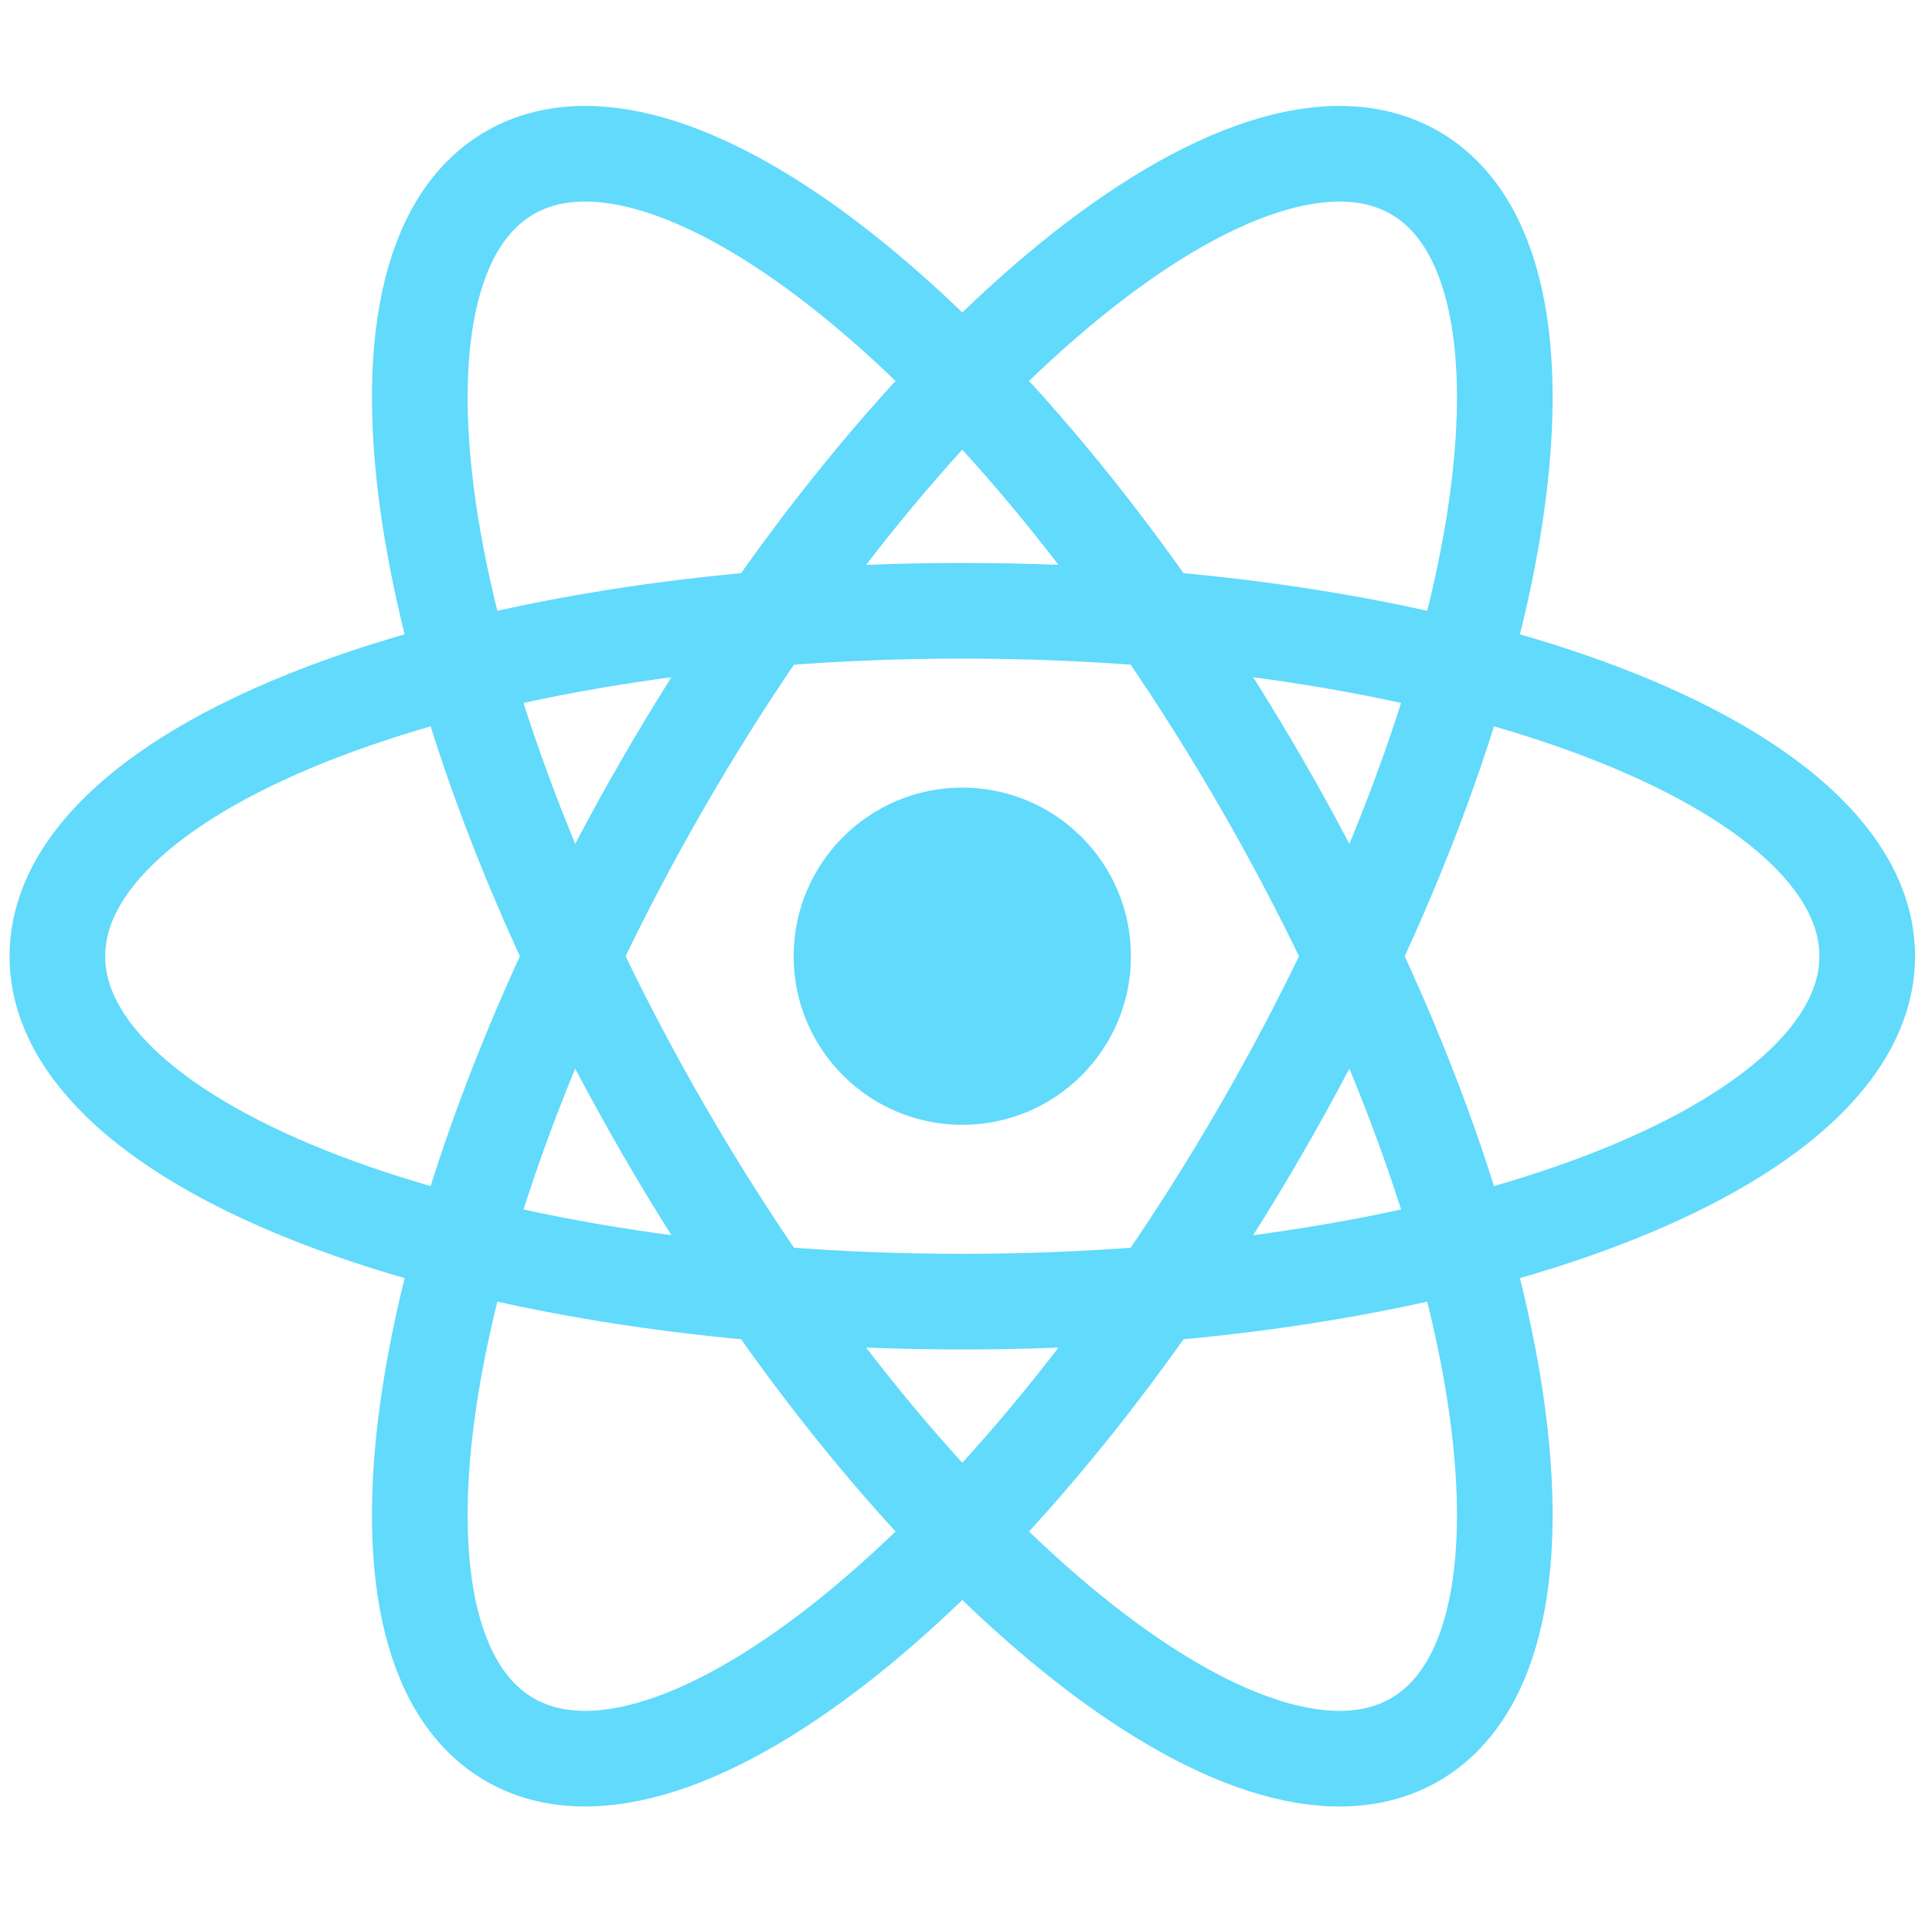
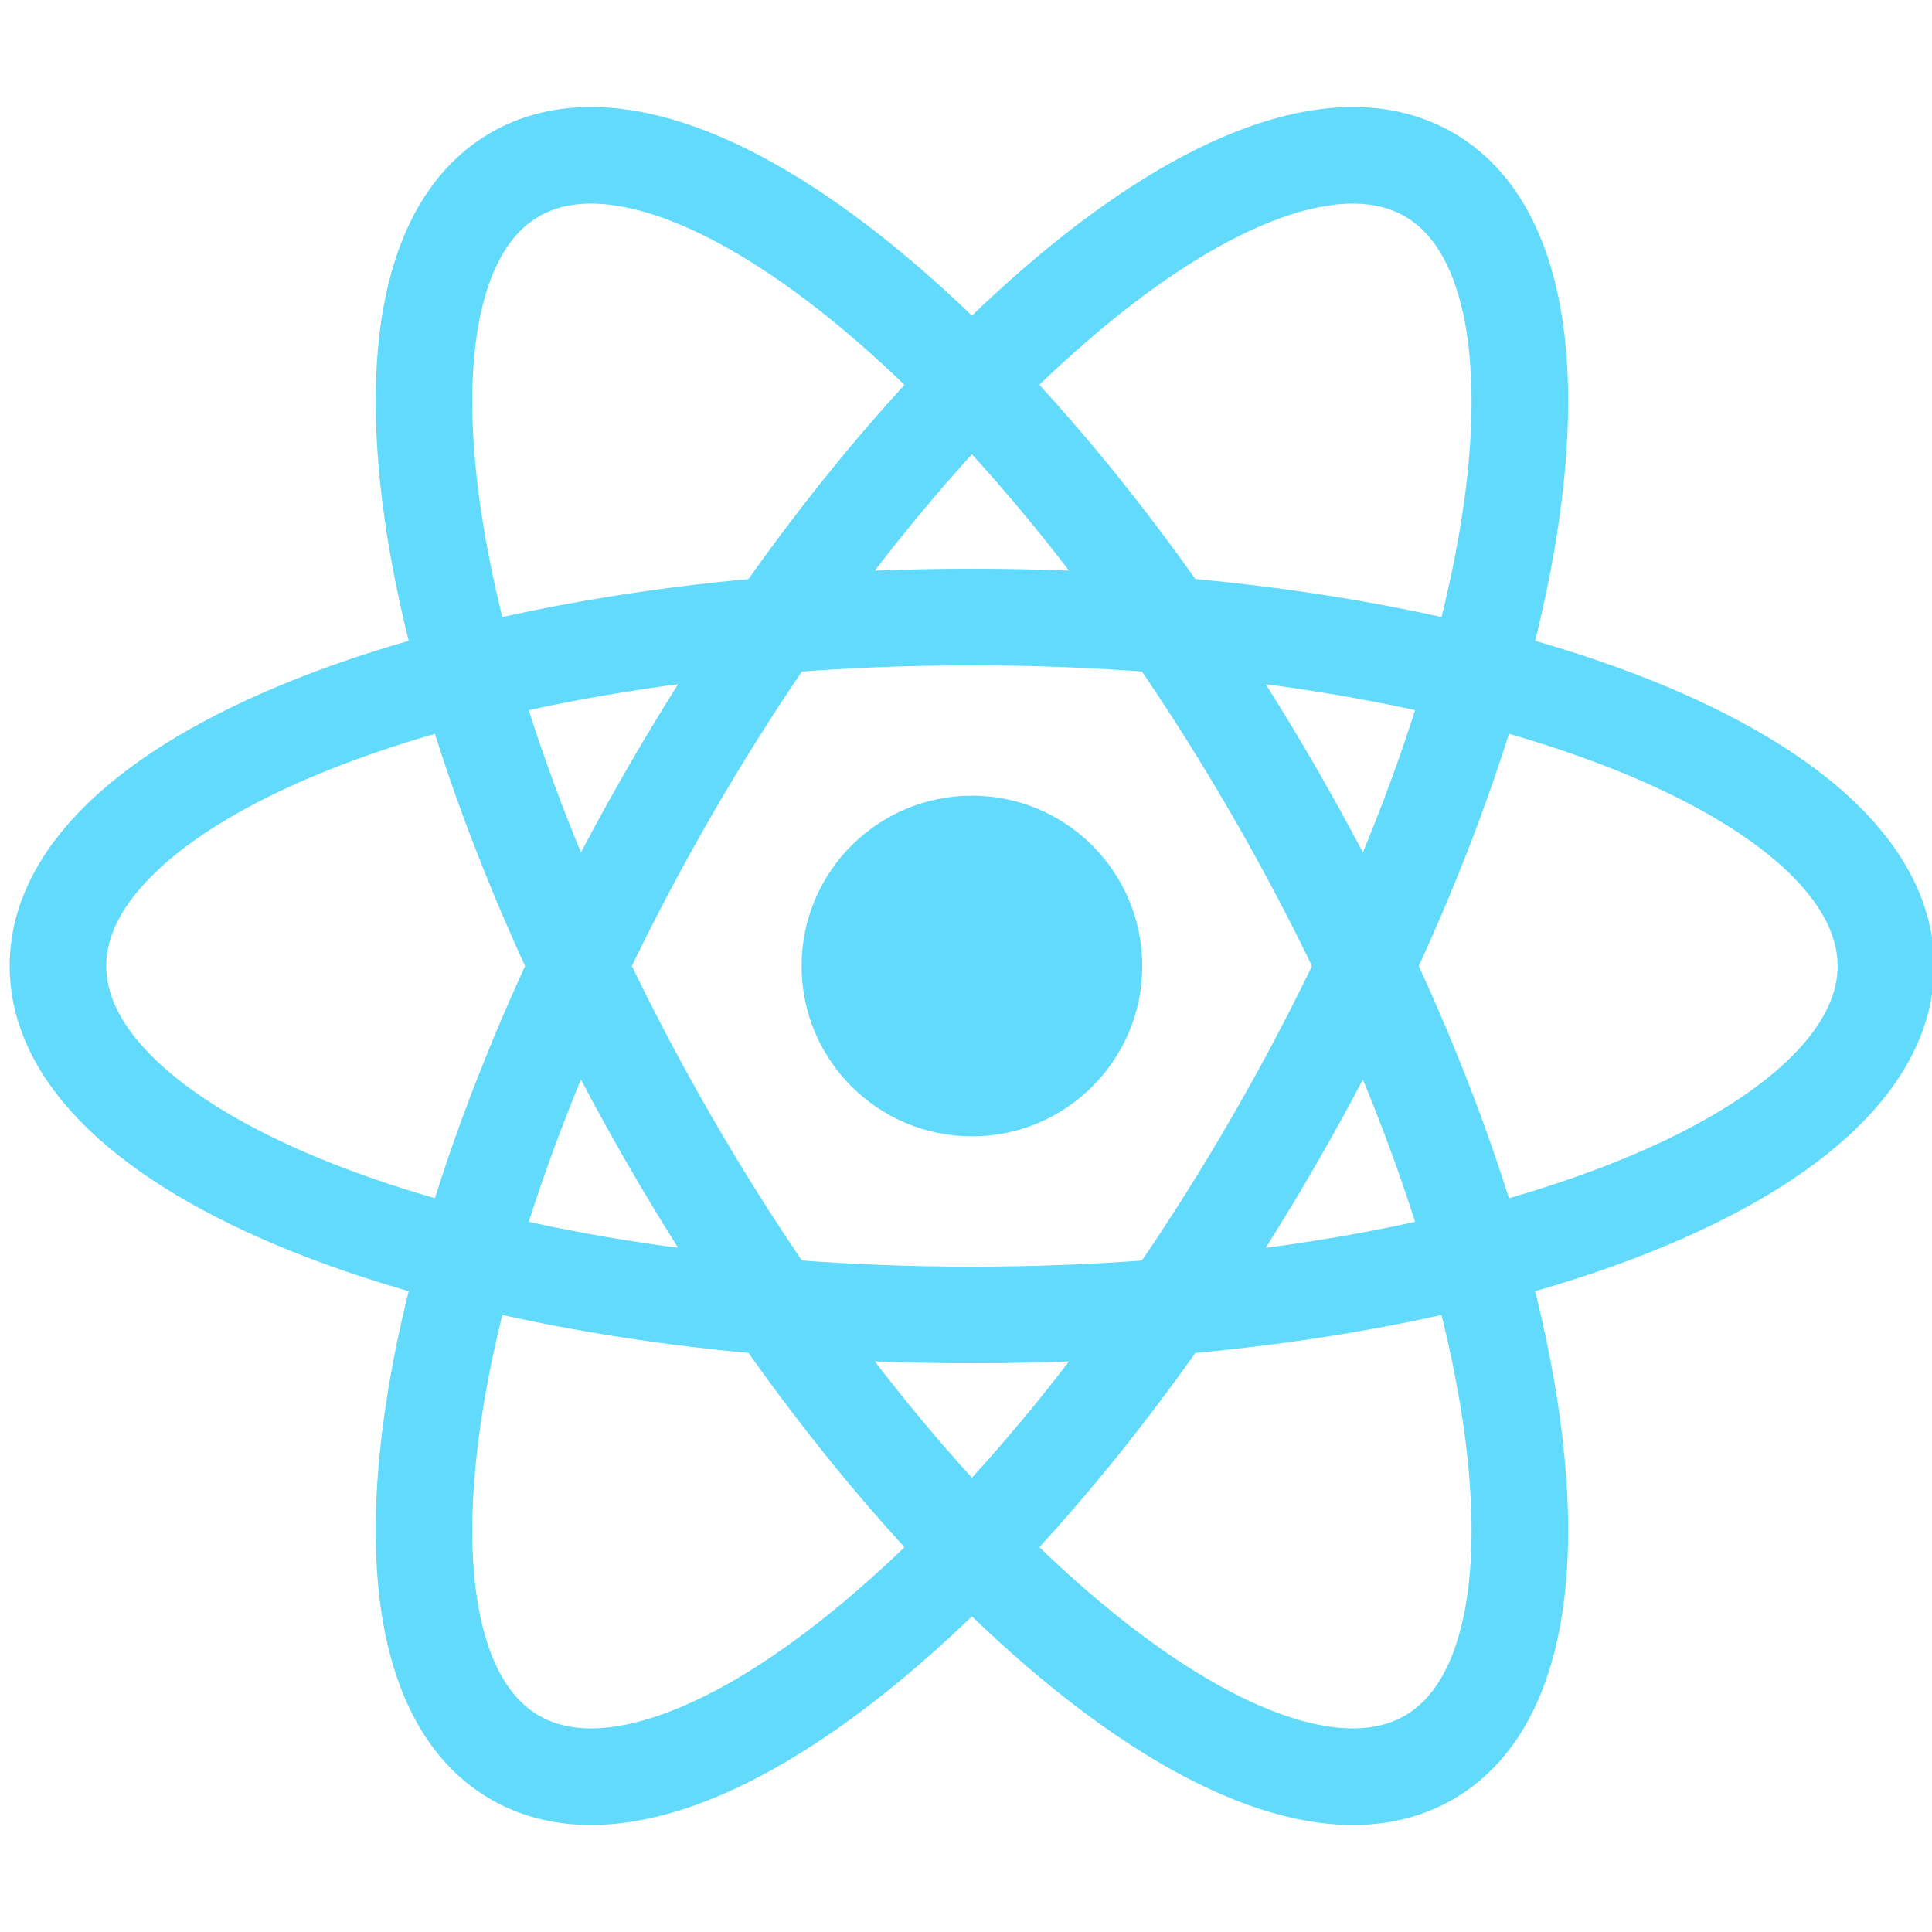
- <svg xmlns="http://www.w3.org/2000/svg" width="101" height="100" viewBox="0 0 101 100" fill="none">
+ <svg xmlns="http://www.w3.org/2000/svg" width="100" height="100" viewBox="0 0 100 100" fill="none">
  <g id="reactjs">
    <g id="reactjs_2">
      <path id="Vector" d="M50.307 58.817C55.176 58.817 59.123 54.87 59.123 50.001C59.123 45.132 55.176 41.184 50.307 41.184C45.438 41.184 41.49 45.132 41.49 50.001C41.49 54.87 45.438 58.817 50.307 58.817Z" fill="#61DAFB" />
      <path id="Vector_2" d="M50.307 68.063C76.433 68.063 97.613 59.976 97.613 50.001C97.613 40.025 76.433 31.938 50.307 31.938C24.18 31.938 3 40.025 3 50.001C3 59.976 24.18 68.063 50.307 68.063Z" stroke="#61DAFB" stroke-width="5" />
      <path id="Vector_3" d="M34.664 59.032C47.727 81.658 65.321 95.957 73.96 90.969C82.599 85.981 79.013 63.596 65.949 40.969C52.886 18.343 35.292 4.044 26.653 9.032C18.014 14.02 21.601 36.405 34.664 59.032Z" stroke="#61DAFB" stroke-width="5" />
      <path id="Vector_4" d="M34.664 40.969C21.601 63.596 18.014 85.981 26.653 90.969C35.292 95.957 52.886 81.658 65.949 59.032C79.013 36.405 82.599 14.02 73.96 9.032C65.321 4.044 47.727 18.343 34.664 40.969Z" stroke="#61DAFB" stroke-width="5" />
    </g>
  </g>
</svg>
